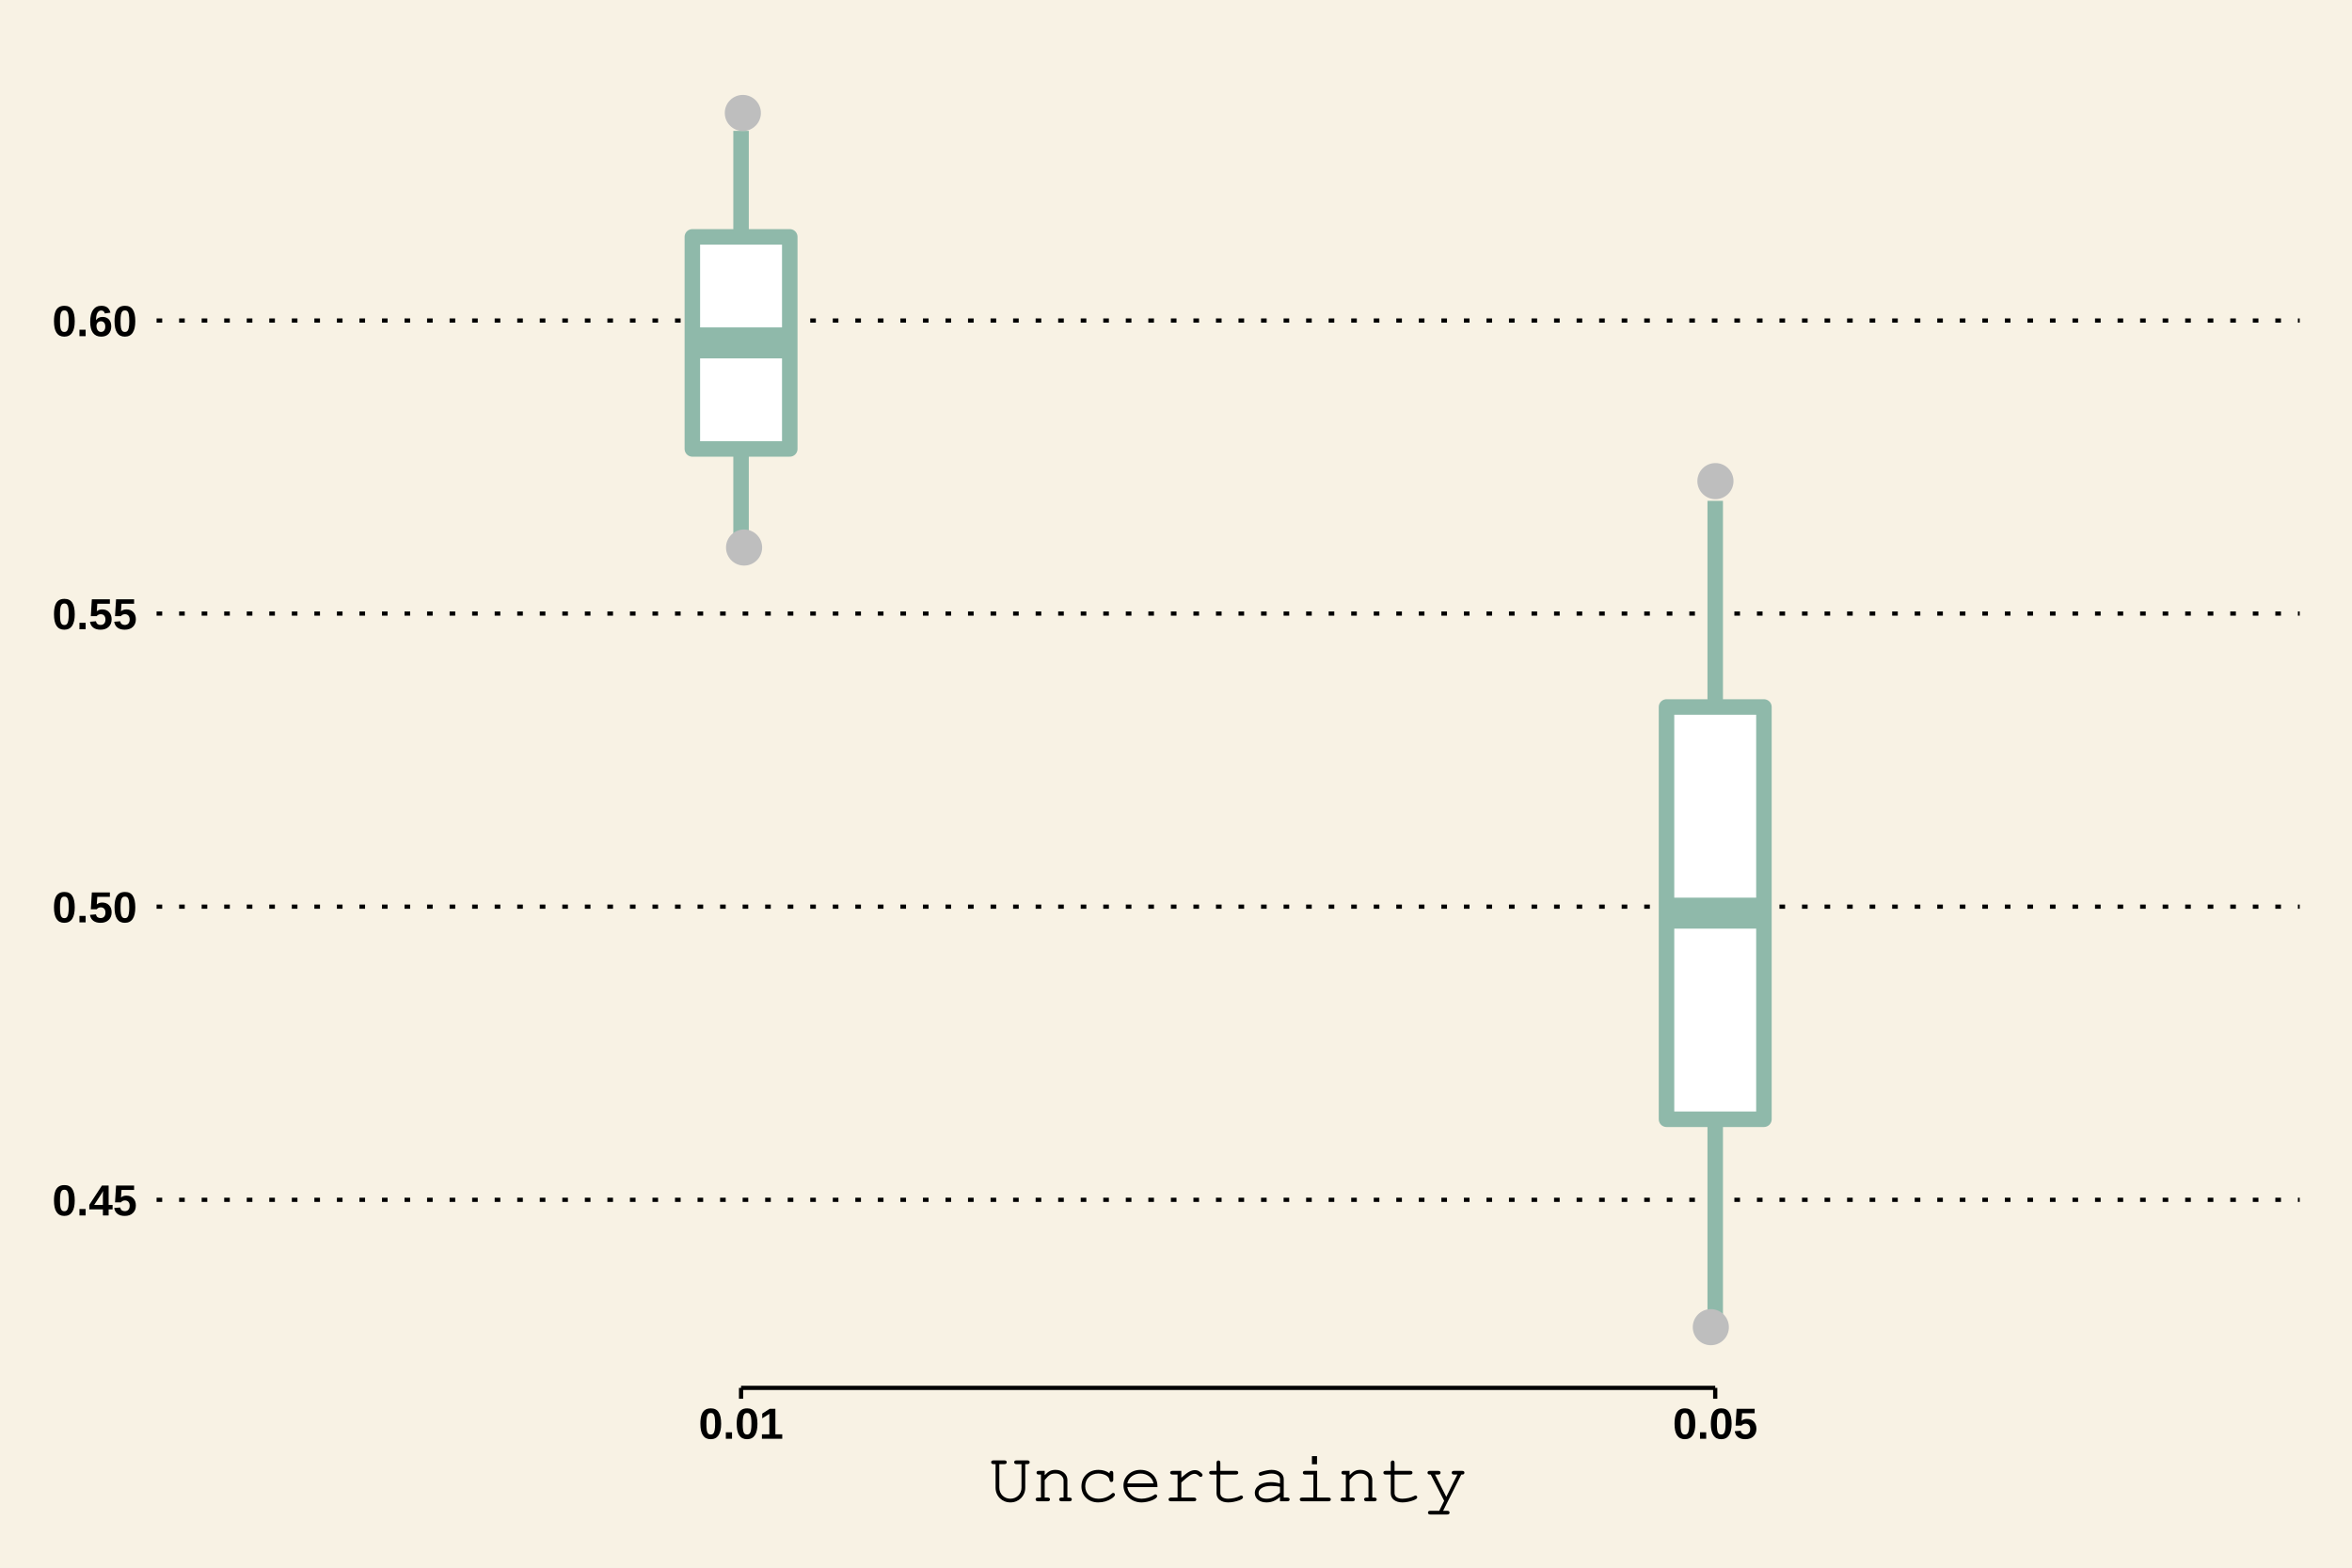
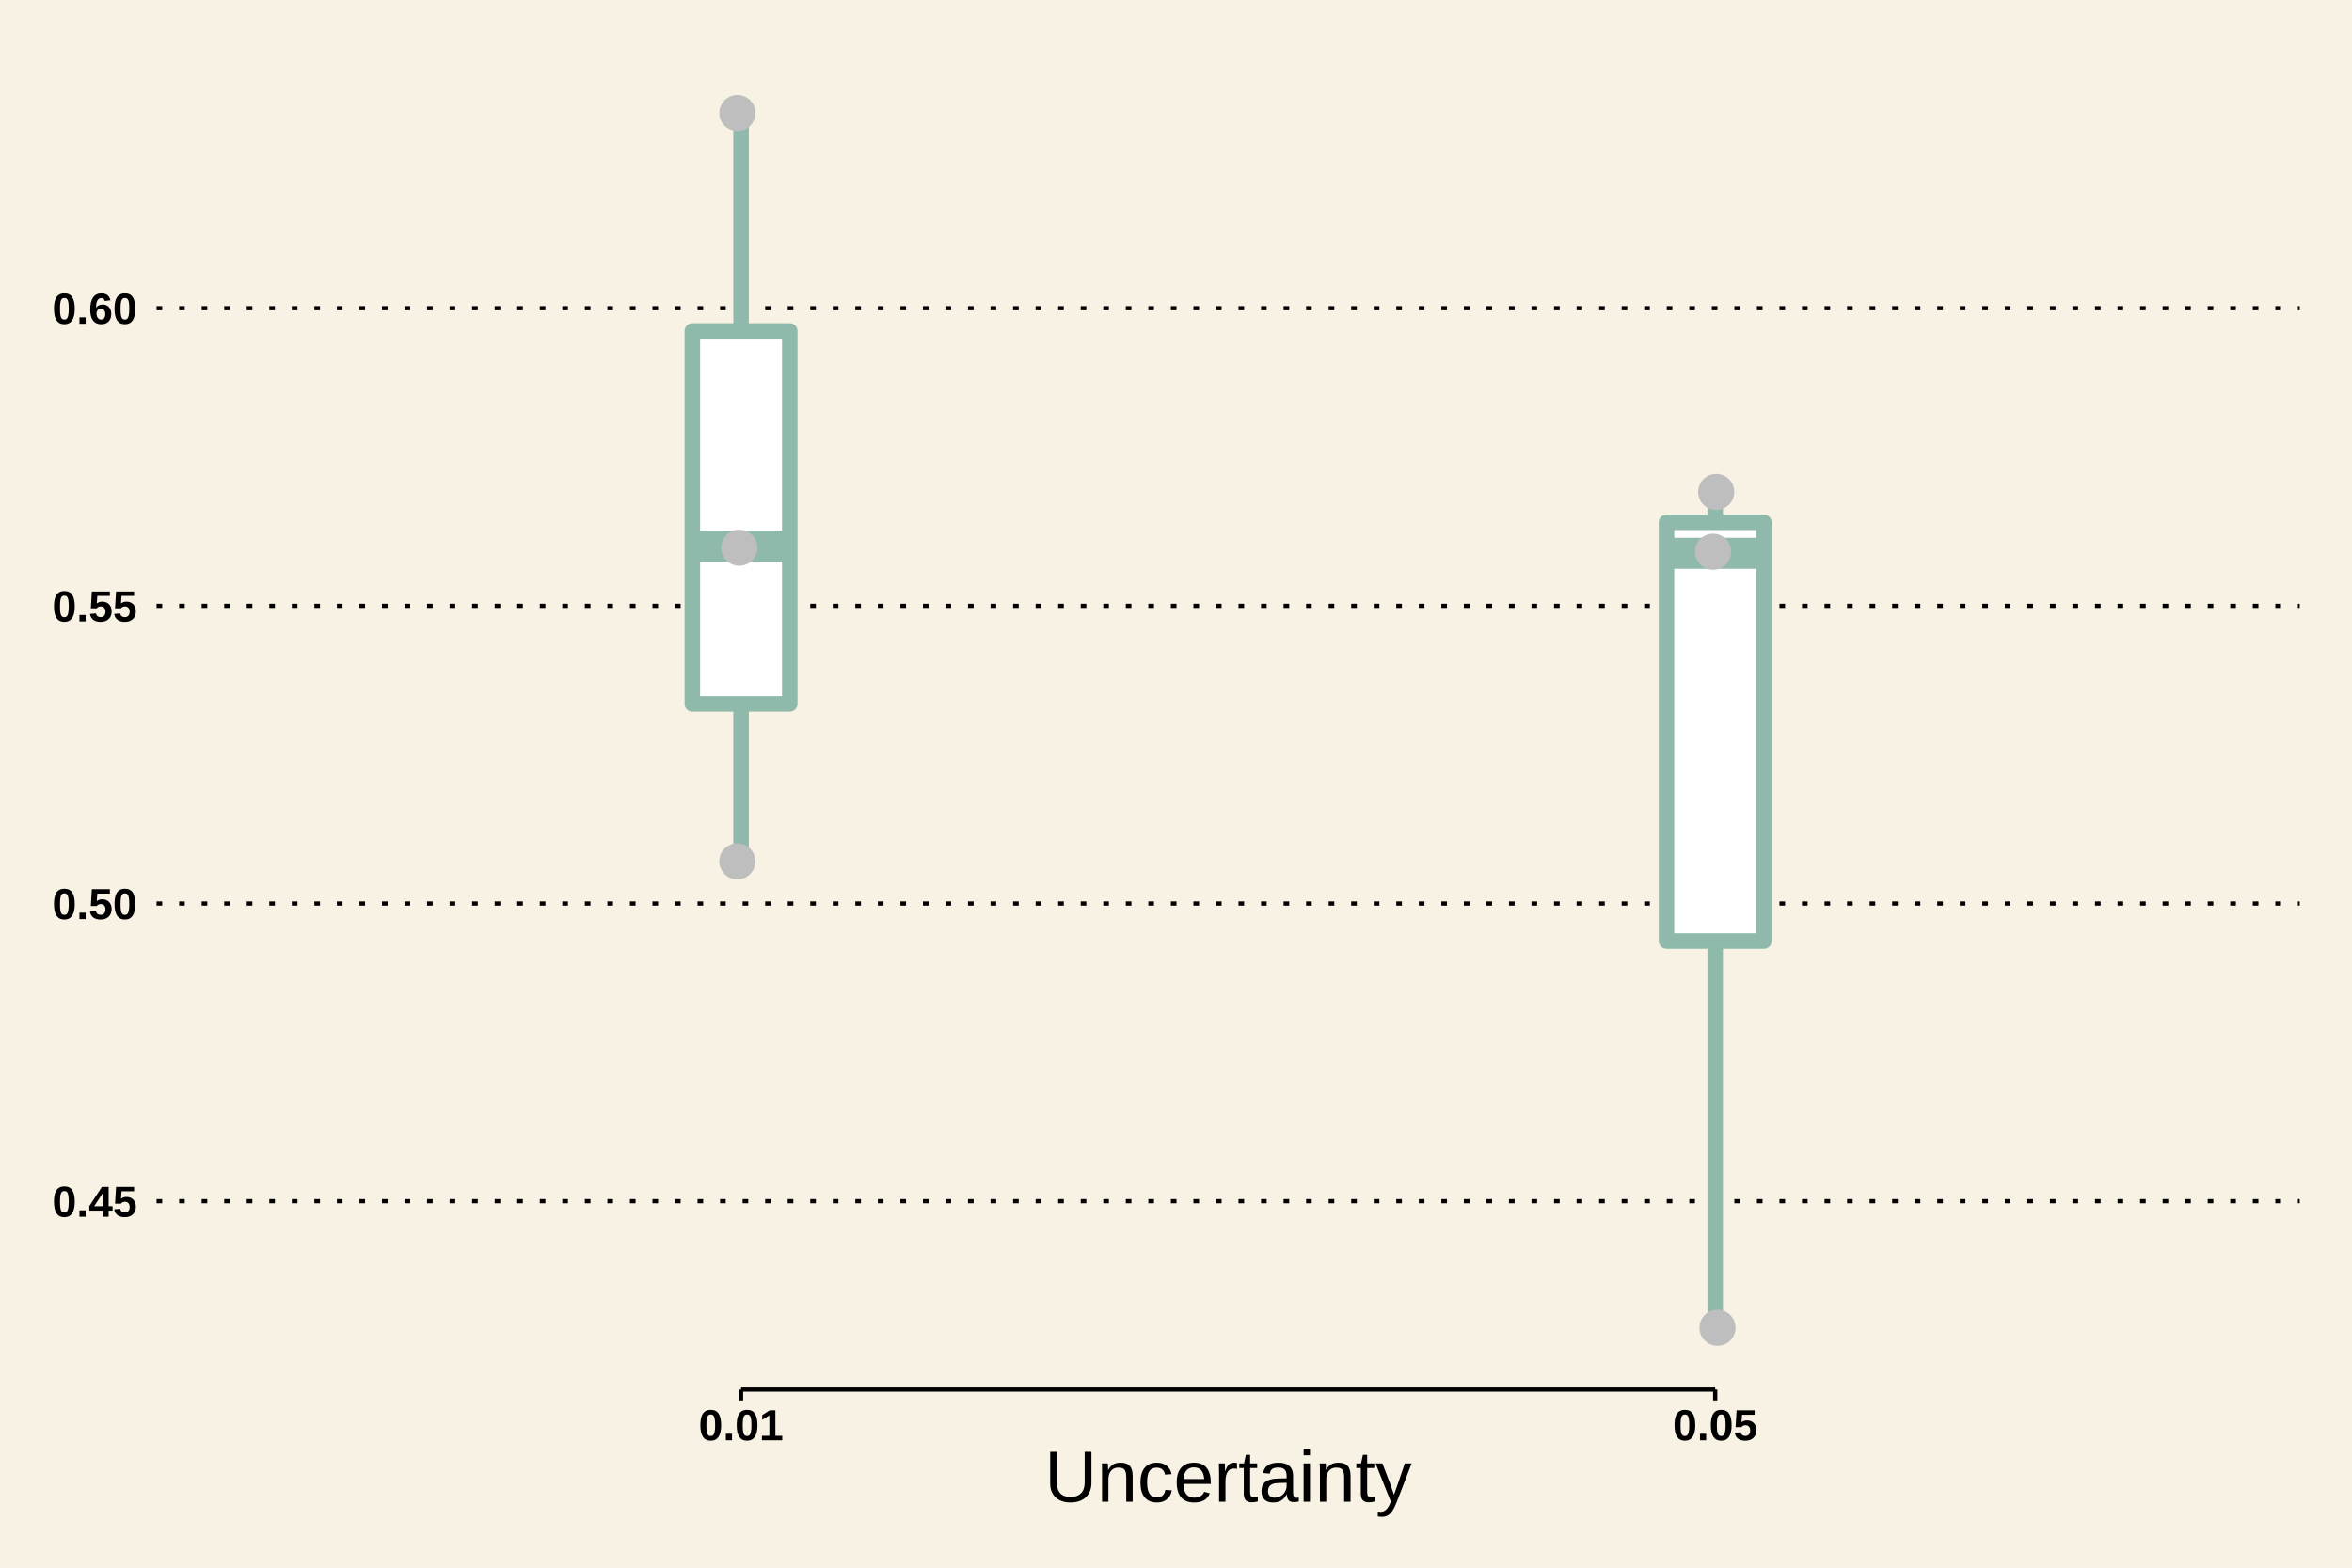
<svg xmlns="http://www.w3.org/2000/svg" class="svglite" width="648.00pt" height="432.00pt" viewBox="0 0 648.00 432.00">
  <defs>
    <style type="text/css">
    .svglite line, .svglite polyline, .svglite polygon, .svglite path, .svglite rect, .svglite circle {
      fill: none;
      stroke: #000000;
      stroke-linecap: round;
      stroke-linejoin: round;
      stroke-miterlimit: 10.00;
+     }
+     .svglite text {
+       white-space: pre;
    }
  </style>
  </defs>
  <rect width="100%" height="100%" style="stroke: none; fill: #F8F2E4;" />
  <defs>
    <clipPath id="cpMC4wMHw2NDguMDB8MC4wMHw0MzIuMDA=">
      <rect x="0.00" y="0.00" width="648.00" height="432.00" />
    </clipPath>
  </defs>
  <g clip-path="url(#cpMC4wMHw2NDguMDB8MC4wMHw0MzIuMDA=)">
    <rect x="-0" y="0" width="648.00" height="432.00" style="stroke-width: 1.16; stroke: none; fill: #F8F2E4;" />
  </g>
  <defs>
-     <clipPath id="cpNDMuMTR8NjMzLjYwfDE0LjQwfDM4Mi40NQ==">
-       <rect x="43.14" y="14.40" width="590.46" height="368.05" />
+     <clipPath id="cpNDMuMTR8NjMzLjYwfDE0LjQwfDM4Mi45MQ==">
+       <rect x="43.14" y="14.40" width="590.46" height="368.51" />
    </clipPath>
  </defs>
-   <g clip-path="url(#cpNDMuMTR8NjMzLjYwfDE0LjQwfDM4Mi40NQ==)">
-     <rect x="43.14" y="14.40" width="590.46" height="368.05" style="stroke-width: 1.16; stroke: none; fill: #F8F2E4;" />
-     <polyline points="43.14,330.62 633.60,330.62 " style="stroke-width: 1.16; stroke-dasharray: 1.55,4.66; stroke-linecap: butt;" />
-     <polyline points="43.14,249.85 633.60,249.85 " style="stroke-width: 1.16; stroke-dasharray: 1.55,4.66; stroke-linecap: butt;" />
-     <polyline points="43.14,169.08 633.60,169.08 " style="stroke-width: 1.16; stroke-dasharray: 1.55,4.66; stroke-linecap: butt;" />
-     <polyline points="43.14,88.32 633.60,88.32 " style="stroke-width: 1.16; stroke-dasharray: 1.55,4.66; stroke-linecap: butt;" />
-     <line x1="204.17" y1="65.27" x2="204.17" y2="36.06" style="stroke-width: 4.27; stroke: #8FB9AA; stroke-linecap: butt;" />
-     <line x1="204.17" y1="123.71" x2="204.17" y2="152.93" style="stroke-width: 4.27; stroke: #8FB9AA; stroke-linecap: butt;" />
-     <polygon points="190.75,65.27 190.75,123.71 217.59,123.71 217.59,65.27 190.75,65.27 " style="stroke-width: 4.27; stroke: #8FB9AA; fill: #FFFFFF;" />
-     <line x1="190.75" y1="94.49" x2="217.59" y2="94.49" style="stroke-width: 8.54; stroke: #8FB9AA; stroke-linecap: butt;" />
-     <line x1="472.56" y1="194.82" x2="472.56" y2="138.02" style="stroke-width: 4.27; stroke: #8FB9AA; stroke-linecap: butt;" />
-     <line x1="472.56" y1="308.43" x2="472.56" y2="365.23" style="stroke-width: 4.27; stroke: #8FB9AA; stroke-linecap: butt;" />
-     <polygon points="459.14,194.82 459.14,308.43 485.98,308.43 485.98,194.82 459.14,194.82 " style="stroke-width: 4.27; stroke: #8FB9AA; fill: #FFFFFF;" />
-     <line x1="459.14" y1="251.63" x2="485.98" y2="251.63" style="stroke-width: 8.54; stroke: #8FB9AA; stroke-linecap: butt;" />
-     <circle cx="205.00" cy="150.88" r="4.62" style="stroke-width: 0.71; stroke: #BEBEBE; fill: #BEBEBE;" />
-     <circle cx="204.66" cy="31.13" r="4.62" style="stroke-width: 0.71; stroke: #BEBEBE; fill: #BEBEBE;" />
-     <circle cx="472.62" cy="132.58" r="4.62" style="stroke-width: 0.71; stroke: #BEBEBE; fill: #BEBEBE;" />
-     <circle cx="471.35" cy="365.72" r="4.62" style="stroke-width: 0.71; stroke: #BEBEBE; fill: #BEBEBE;" />
-     <rect x="43.14" y="14.40" width="590.46" height="368.05" style="stroke-width: 1.16; stroke: none;" />
+   <g clip-path="url(#cpNDMuMTR8NjMzLjYwfDE0LjQwfDM4Mi45MQ==)">
+     <rect x="43.14" y="14.40" width="590.46" height="368.51" style="stroke-width: 1.16; stroke: none; fill: #F8F2E4;" />
+     <polyline points="43.14,331.00 633.60,331.00 " style="stroke-width: 1.16; stroke-dasharray: 1.55,4.66; stroke-linecap: butt;" />
+     <polyline points="43.14,248.98 633.60,248.98 " style="stroke-width: 1.16; stroke-dasharray: 1.55,4.66; stroke-linecap: butt;" />
+     <polyline points="43.14,166.95 633.60,166.95 " style="stroke-width: 1.16; stroke-dasharray: 1.55,4.66; stroke-linecap: butt;" />
+     <polyline points="43.14,84.92 633.60,84.92 " style="stroke-width: 1.16; stroke-dasharray: 1.55,4.66; stroke-linecap: butt;" />
+     <line x1="204.17" y1="91.20" x2="204.17" y2="31.85" style="stroke-width: 4.27; stroke: #8FB9AA; stroke-linecap: butt;" />
+     <line x1="204.17" y1="193.98" x2="204.17" y2="237.42" style="stroke-width: 4.27; stroke: #8FB9AA; stroke-linecap: butt;" />
+     <polygon points="190.75,91.20 190.75,193.98 217.59,193.98 217.59,91.20 190.75,91.20 " style="stroke-width: 4.27; stroke: #8FB9AA; fill: #FFFFFF;" />
+     <line x1="190.75" y1="150.54" x2="217.59" y2="150.54" style="stroke-width: 8.54; stroke: #8FB9AA; stroke-linecap: butt;" />
+     <line x1="472.56" y1="143.94" x2="472.56" y2="135.40" style="stroke-width: 4.27; stroke: #8FB9AA; stroke-linecap: butt;" />
+     <line x1="472.56" y1="259.32" x2="472.56" y2="366.16" style="stroke-width: 4.27; stroke: #8FB9AA; stroke-linecap: butt;" />
+     <polygon points="459.14,143.94 459.14,259.32 485.98,259.32 485.98,143.94 459.14,143.94 " style="stroke-width: 4.27; stroke: #8FB9AA; fill: #FFFFFF;" />
+     <line x1="459.14" y1="152.47" x2="485.98" y2="152.47" style="stroke-width: 8.54; stroke: #8FB9AA; stroke-linecap: butt;" />
+     <circle cx="203.68" cy="150.94" r="4.62" style="stroke-width: 0.71; stroke: #BEBEBE; fill: #BEBEBE;" />
+     <circle cx="203.16" cy="31.15" r="4.62" style="stroke-width: 0.71; stroke: #BEBEBE; fill: #BEBEBE;" />
+     <circle cx="203.14" cy="237.35" r="4.62" style="stroke-width: 0.71; stroke: #BEBEBE; fill: #BEBEBE;" />
+     <circle cx="472.84" cy="135.56" r="4.62" style="stroke-width: 0.71; stroke: #BEBEBE; fill: #BEBEBE;" />
+     <circle cx="473.19" cy="365.88" r="4.62" style="stroke-width: 0.71; stroke: #BEBEBE; fill: #BEBEBE;" />
+     <circle cx="471.97" cy="152.04" r="4.62" style="stroke-width: 0.71; stroke: #BEBEBE; fill: #BEBEBE;" />
+     <rect x="43.14" y="14.40" width="590.46" height="368.51" style="stroke-width: 1.16; stroke: none;" />
  </g>
  <g clip-path="url(#cpMC4wMHw2NDguMDB8MC4wMHw0MzIuMDA=)">
-     <text x="37.76" y="334.94" text-anchor="end" style="font-size: 12.00px; font-weight: bold; font-family: Arial;" textLength="23.36px" lengthAdjust="spacingAndGlyphs">0.45</text>
-     <text x="37.76" y="254.17" text-anchor="end" style="font-size: 12.00px; font-weight: bold; font-family: Arial;" textLength="23.36px" lengthAdjust="spacingAndGlyphs">0.50</text>
-     <text x="37.76" y="173.40" text-anchor="end" style="font-size: 12.00px; font-weight: bold; font-family: Arial;" textLength="23.36px" lengthAdjust="spacingAndGlyphs">0.55</text>
-     <text x="37.76" y="92.64" text-anchor="end" style="font-size: 12.00px; font-weight: bold; font-family: Arial;" textLength="23.36px" lengthAdjust="spacingAndGlyphs">0.60</text>
-     <polyline points="204.17,382.45 472.56,382.45 " style="stroke-width: 1.16; stroke-linecap: butt;" />
-     <polyline points="204.17,385.44 204.17,382.45 " style="stroke-width: 1.16; stroke-linecap: butt;" />
-     <polyline points="472.56,385.44 472.56,382.45 " style="stroke-width: 1.16; stroke-linecap: butt;" />
-     <text x="204.17" y="396.47" text-anchor="middle" style="font-size: 12.00px; font-weight: bold; font-family: Arial;" textLength="23.36px" lengthAdjust="spacingAndGlyphs">0.01</text>
-     <text x="472.56" y="396.47" text-anchor="middle" style="font-size: 12.00px; font-weight: bold; font-family: Arial;" textLength="23.36px" lengthAdjust="spacingAndGlyphs">0.05</text>
-     <text x="338.37" y="413.70" text-anchor="middle" style="font-size: 20.00px; font-weight: 0; font-family: Courier;" textLength="132.03px" lengthAdjust="spacingAndGlyphs">Uncertainty</text>
+     <text x="37.76" y="335.30" text-anchor="end" style="font-size: 12.00px; font-weight: bold; font-family: &quot;Arial&quot;;" textLength="23.36px" lengthAdjust="spacingAndGlyphs">0.45</text>
+     <text x="37.76" y="253.27" text-anchor="end" style="font-size: 12.00px; font-weight: bold; font-family: &quot;Arial&quot;;" textLength="23.36px" lengthAdjust="spacingAndGlyphs">0.50</text>
+     <text x="37.76" y="171.25" text-anchor="end" style="font-size: 12.00px; font-weight: bold; font-family: &quot;Arial&quot;;" textLength="23.36px" lengthAdjust="spacingAndGlyphs">0.55</text>
+     <text x="37.76" y="89.22" text-anchor="end" style="font-size: 12.00px; font-weight: bold; font-family: &quot;Arial&quot;;" textLength="23.36px" lengthAdjust="spacingAndGlyphs">0.60</text>
+     <polyline points="204.17,382.91 472.56,382.91 " style="stroke-width: 1.16; stroke-linecap: butt;" />
+     <polyline points="204.17,385.90 204.17,382.91 " style="stroke-width: 1.16; stroke-linecap: butt;" />
+     <polyline points="472.56,385.90 472.56,382.91 " style="stroke-width: 1.16; stroke-linecap: butt;" />
+     <text x="204.17" y="396.88" text-anchor="middle" style="font-size: 12.00px; font-weight: bold; font-family: &quot;Arial&quot;;" textLength="23.36px" lengthAdjust="spacingAndGlyphs">0.01</text>
+     <text x="472.56" y="396.88" text-anchor="middle" style="font-size: 12.00px; font-weight: bold; font-family: &quot;Arial&quot;;" textLength="23.36px" lengthAdjust="spacingAndGlyphs">0.05</text>
+     <text x="338.37" y="413.83" text-anchor="middle" style="font-size: 20.00px; font-family: &quot;Arial&quot;;" textLength="132.03px" lengthAdjust="spacingAndGlyphs">Uncertainty</text>
  </g>
</svg>
